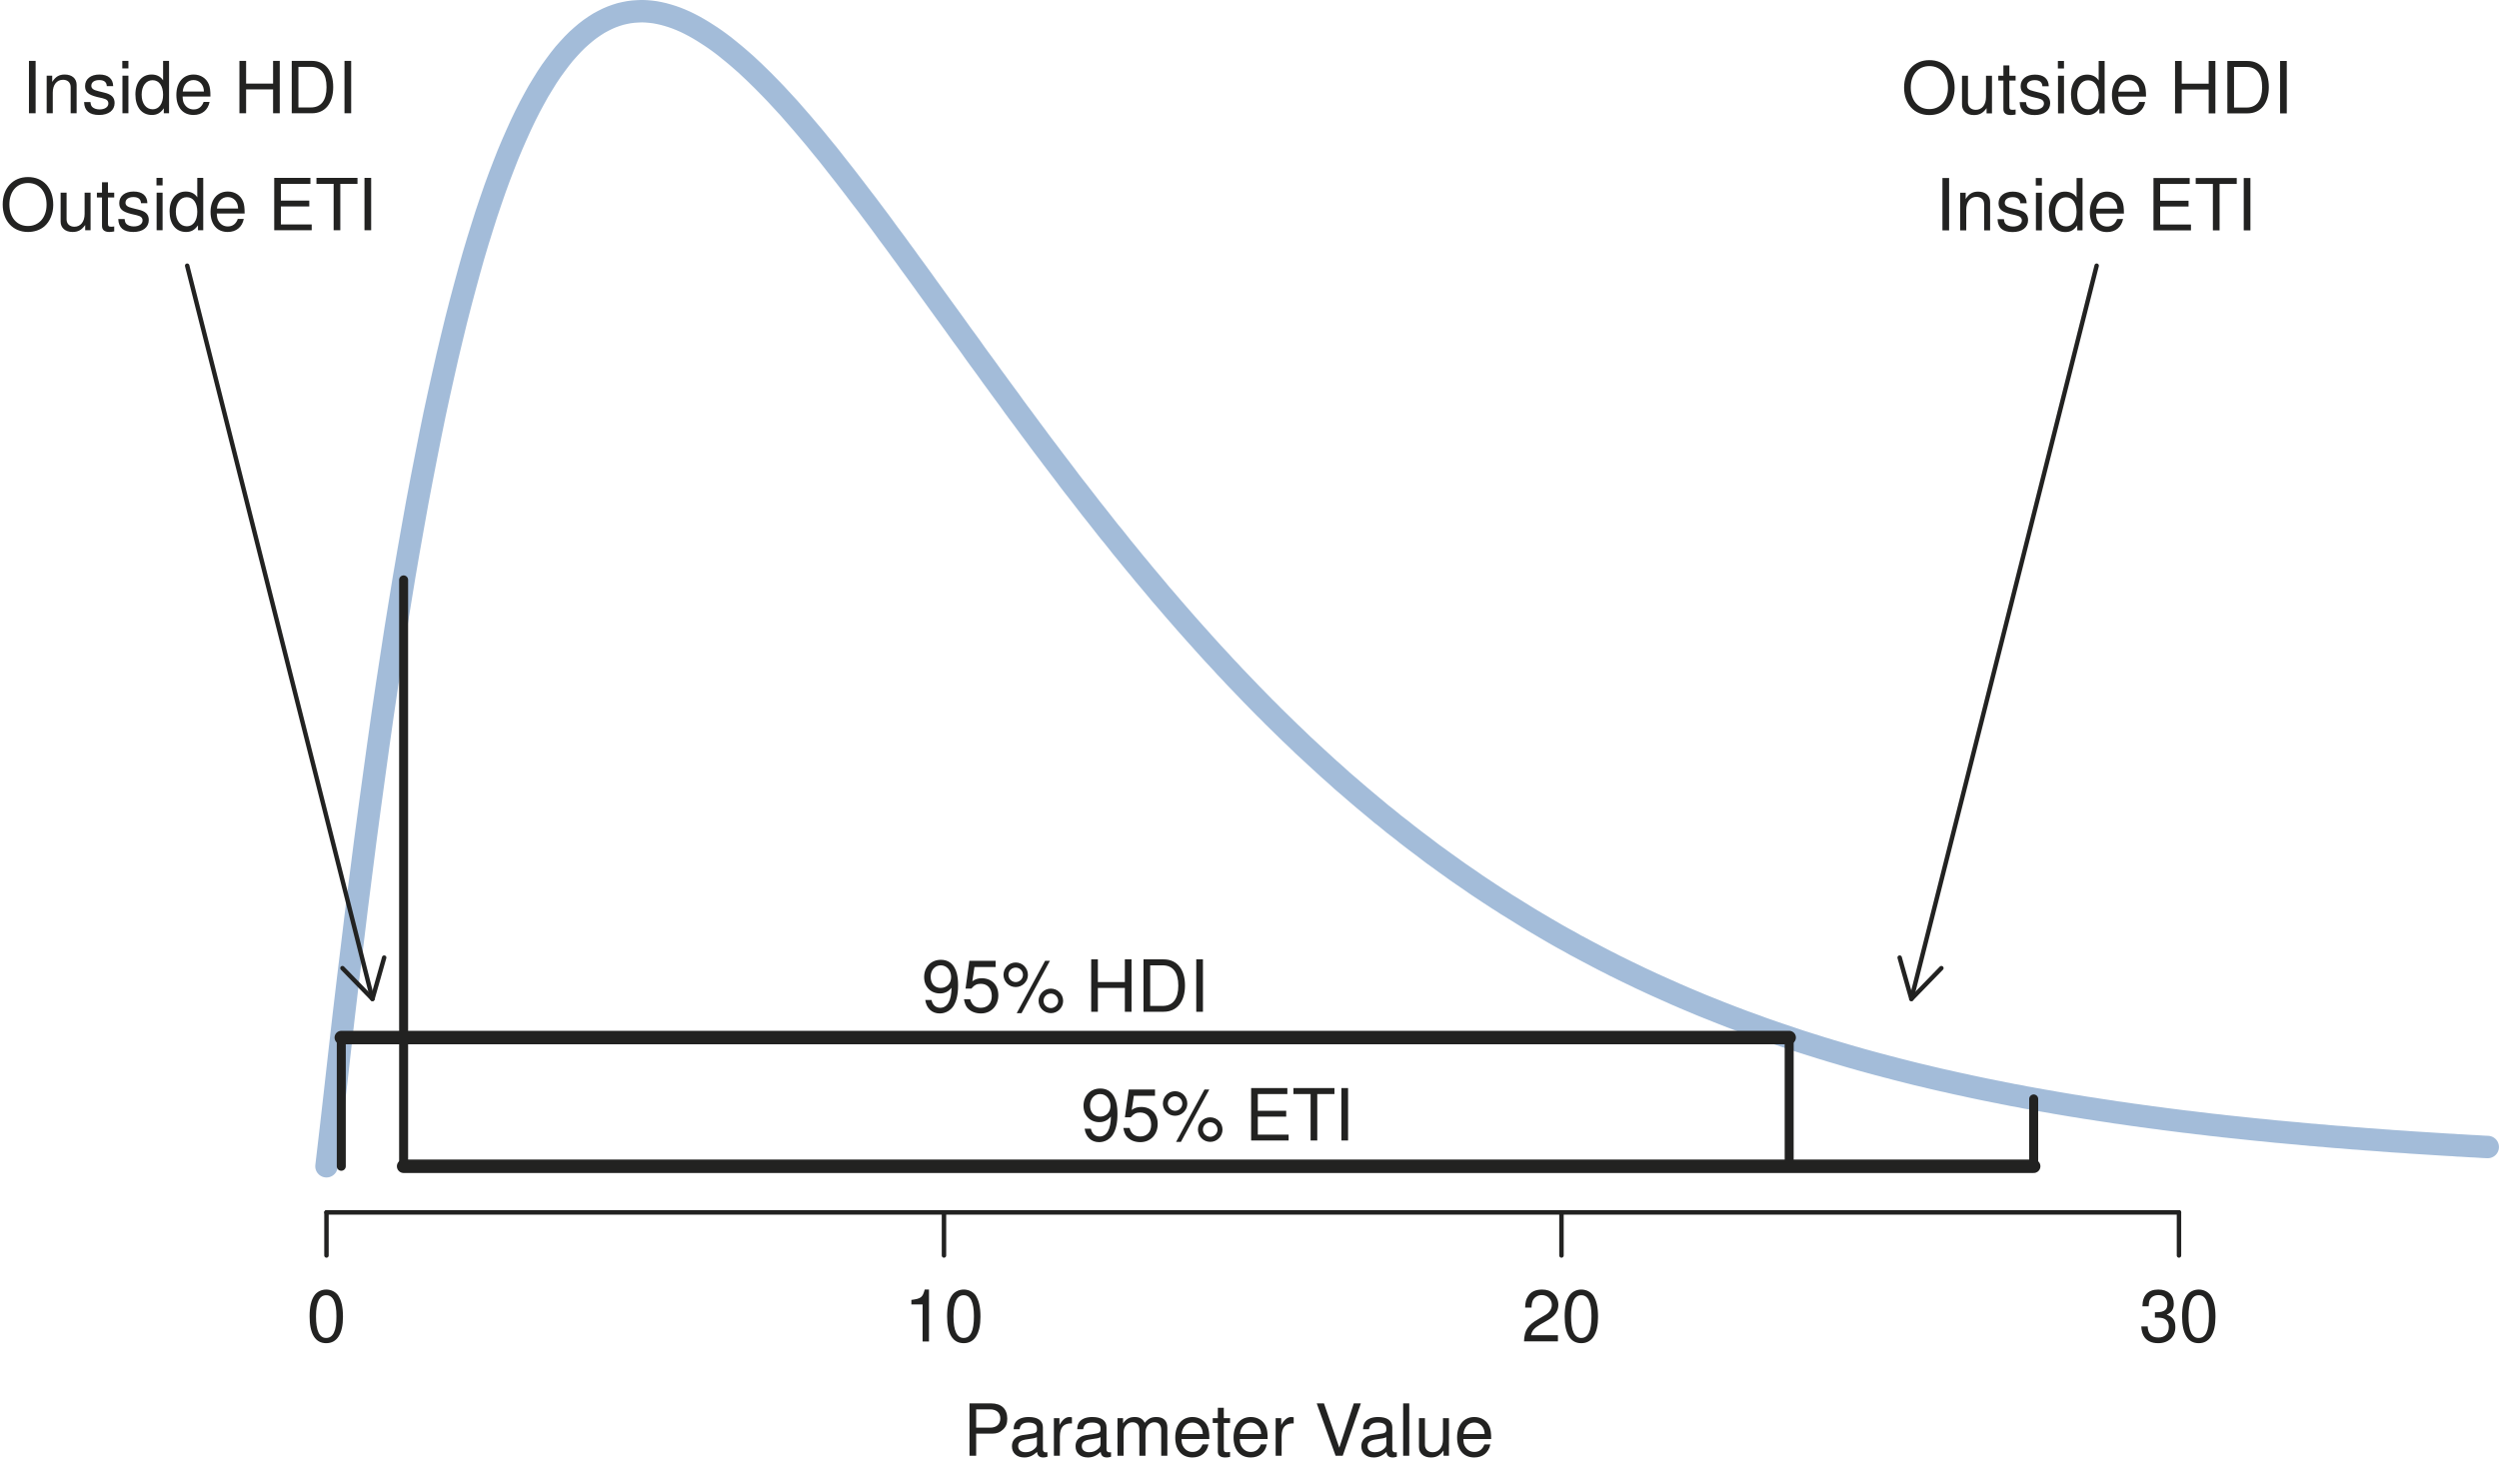
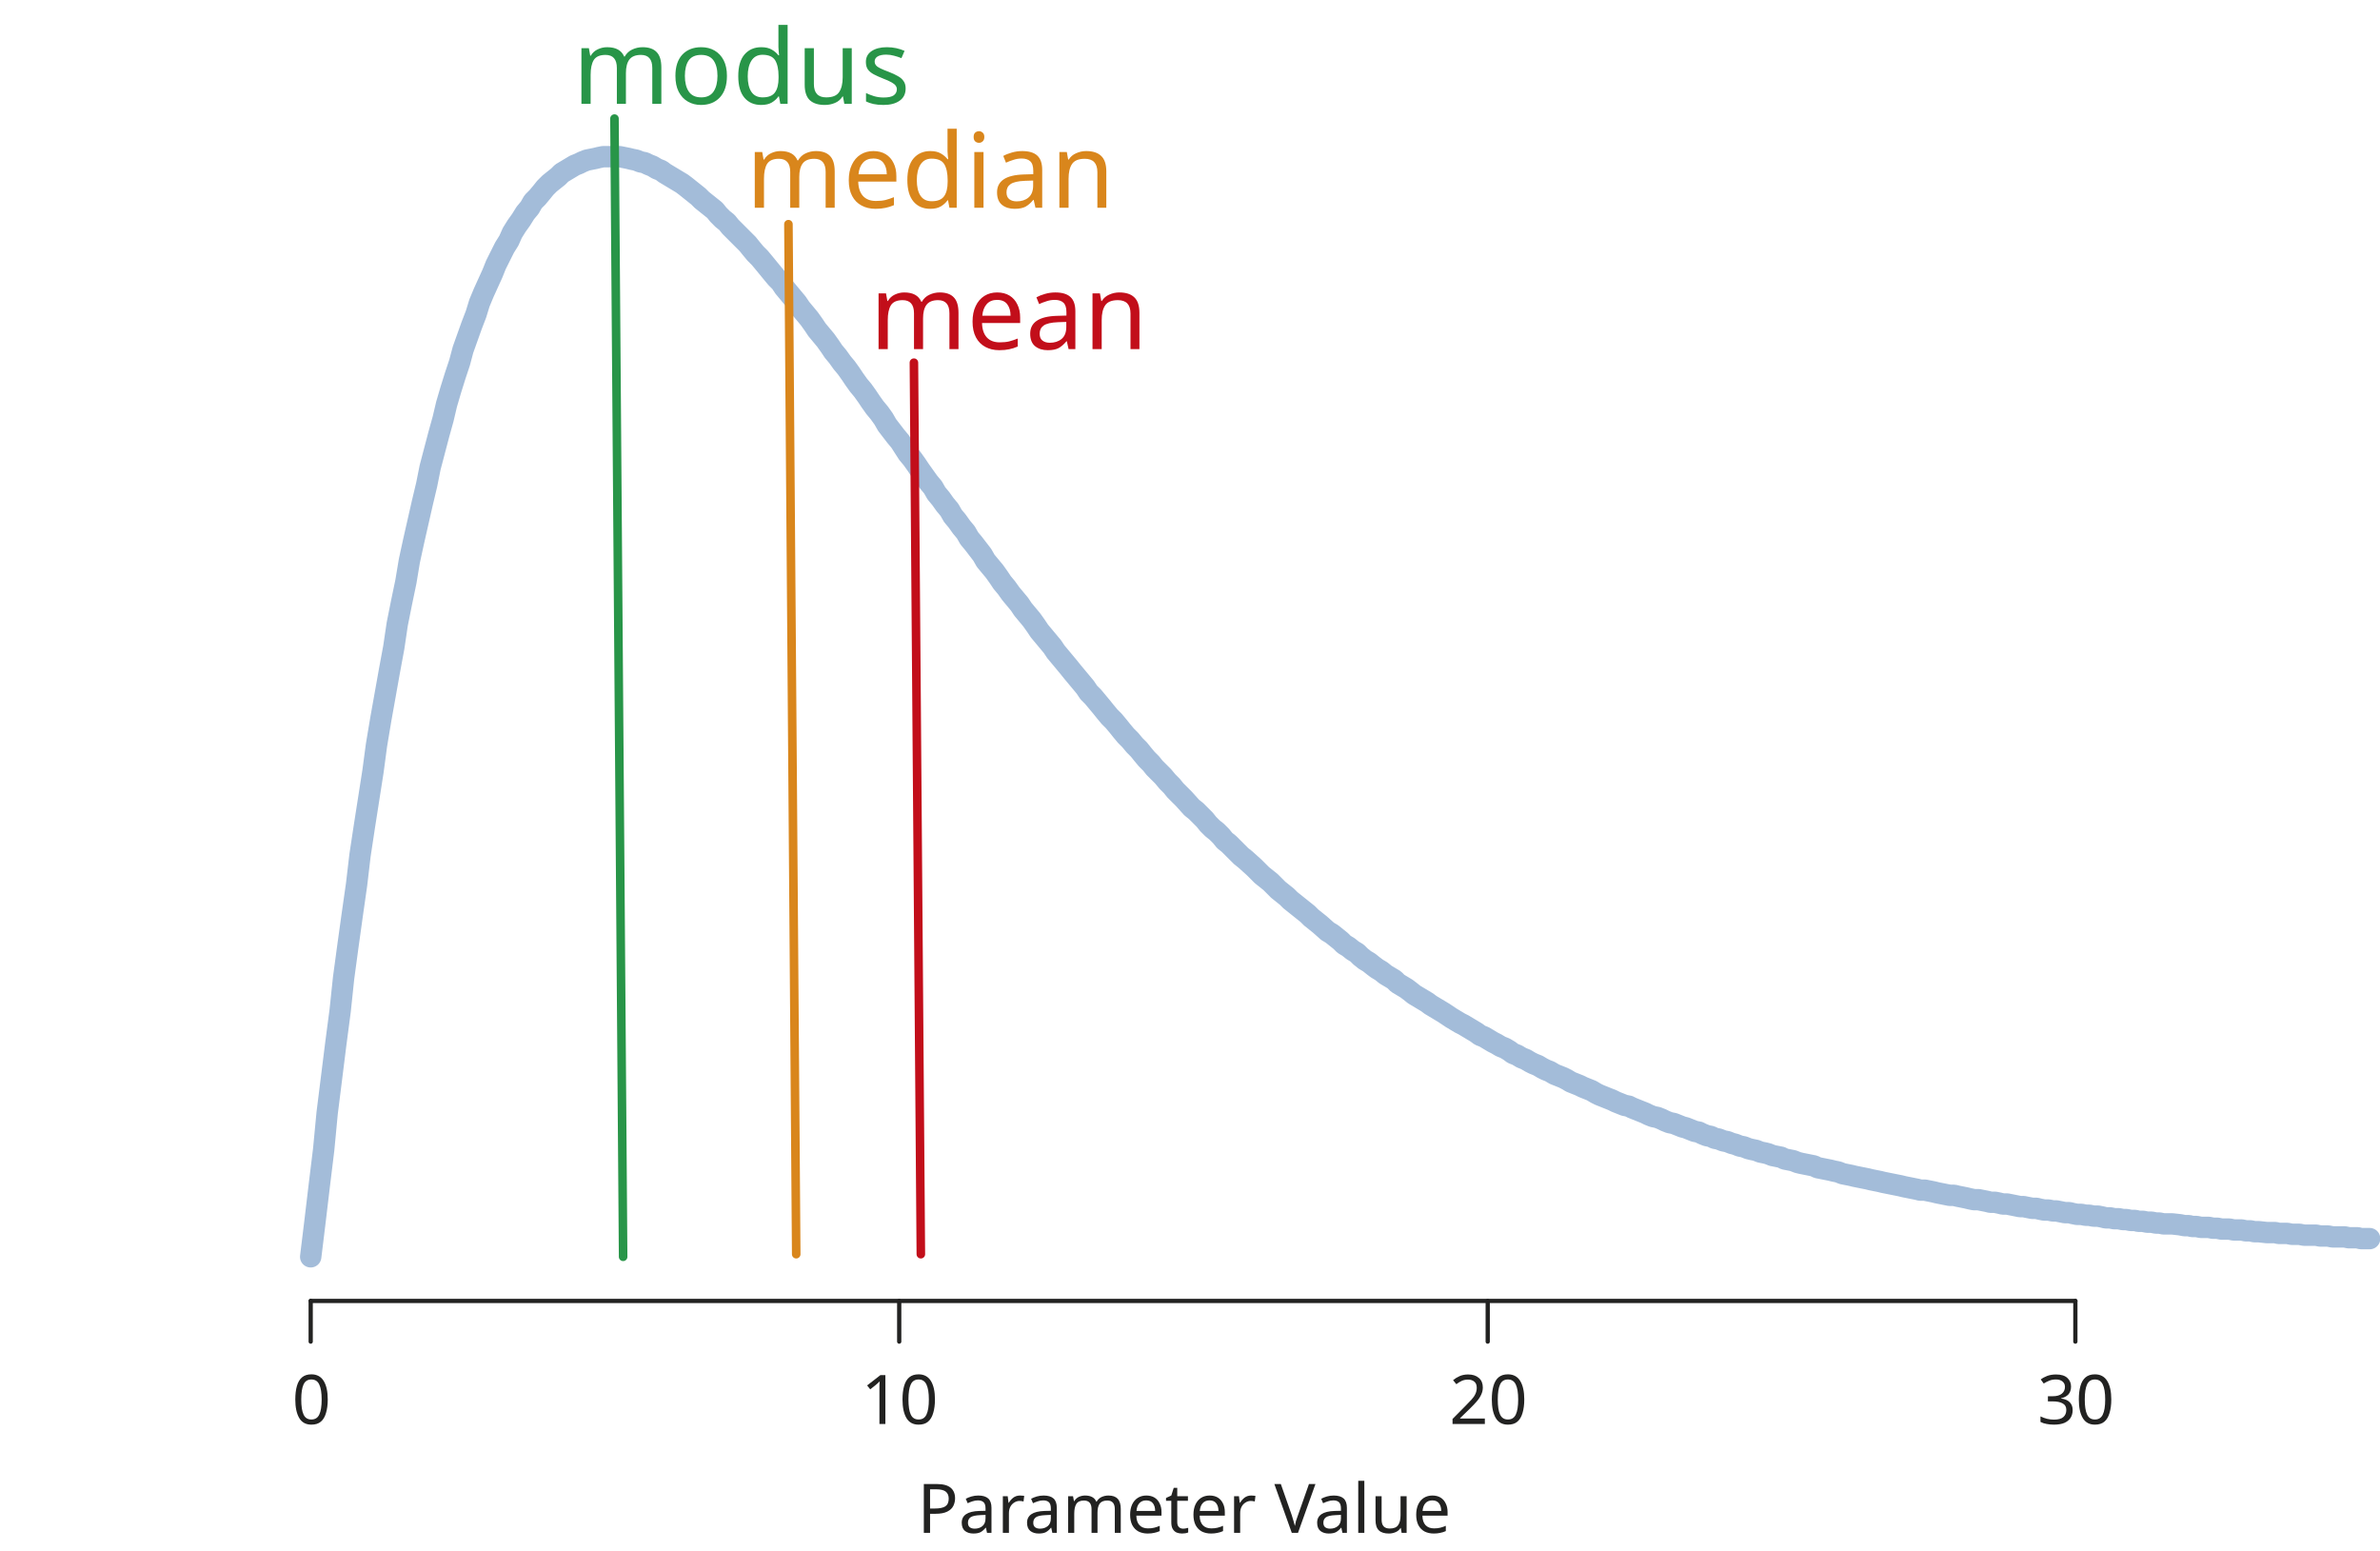
- <svg xmlns="http://www.w3.org/2000/svg" id="Ebene_1" data-name="Ebene 1" viewBox="0 0 275.03 162.24">
-   <defs>
-     <style>.cls-1,.cls-2,.cls-4,.cls-5{fill:none;stroke-linecap:round;stroke-linejoin:round;}.cls-1{stroke:#a3bcd9;stroke-width:2.47px;}.cls-2,.cls-4,.cls-5{stroke:#222221;}.cls-2{stroke-width:0.49px;}.cls-3{font-size:7.91px;fill:#222221;font-family:Helvetica;}.cls-4{stroke-width:1.48px;}.cls-5{stroke-width:0.99px;}</style>
-   </defs>
-   <polyline class="cls-1" points="35.93 128.39 36.41 124.3 36.89 120.09 37.36 115.92 37.83 111.8 38.31 107.76 38.79 103.81 39.26 99.94 39.74 96.16 40.21 92.48 40.69 88.88 41.17 85.38 41.64 81.98 42.11 78.66 42.59 75.43 43.07 72.3 43.54 69.25 44.02 66.29 44.49 63.42 44.97 60.63 45.45 57.93 45.92 55.31 46.4 52.78 46.88 50.32 47.35 47.94 47.82 45.64 48.3 43.42 48.78 41.27 49.25 39.19 49.73 37.18 50.2 35.25 50.68 33.38 51.16 31.58 51.63 29.85 52.1 28.18 52.58 26.57 53.06 25.03 53.53 23.55 54.01 22.13 54.48 20.77 54.96 19.46 55.44 18.21 55.91 17.01 56.39 15.87 56.87 14.78 57.34 13.74 57.81 12.76 58.29 11.81 58.77 10.92 59.24 10.07 59.72 9.28 60.19 8.52 60.67 7.8 61.15 7.14 61.62 6.51 62.09 5.92 62.58 5.37 63.05 4.86 63.52 4.39 64 3.96 64.47 3.56 64.95 3.19 65.43 2.86 65.9 2.56 66.38 2.3 66.86 2.06 67.33 1.86 67.8 1.69 68.28 1.54 68.76 1.43 69.23 1.34 69.71 1.28 70.18 1.25 70.66 1.23 71.14 1.25 71.61 1.29 72.08 1.35 72.56 1.44 73.04 1.55 73.51 1.68 73.99 1.83 74.47 2 74.94 2.19 75.42 2.4 75.89 2.63 76.37 2.88 76.85 3.15 77.32 3.43 77.79 3.73 78.27 4.04 78.75 4.37 79.22 4.71 79.7 5.07 80.17 5.45 80.65 5.84 81.13 6.24 81.6 6.65 82.08 7.07 82.55 7.51 83.03 7.96 83.5 8.42 83.98 8.89 84.45 9.37 84.93 9.86 85.41 10.36 85.88 10.87 86.36 11.39 86.84 11.91 87.31 12.45 87.78 12.99 88.26 13.54 89.21 14.66 89.69 15.23 90.16 15.81 90.64 16.4 91.12 16.98 91.59 17.58 92.06 18.18 92.54 18.79 93.02 19.4 93.49 20.01 93.97 20.63 94.44 21.25 94.92 21.88 95.4 22.5 95.87 23.13 96.35 23.77 96.83 24.41 97.3 25.05 97.77 25.7 98.25 26.34 98.73 26.99 99.2 27.64 99.68 28.29 100.15 28.95 100.63 29.6 101.11 30.26 101.58 30.91 102.05 31.57 102.53 32.23 103.48 33.55 103.96 34.21 104.91 35.52 105.39 36.19 105.86 36.85 106.34 37.5 106.82 38.16 107.29 38.83 107.76 39.48 108.24 40.13 108.72 40.79 109.19 41.45 109.67 42.1 110.14 42.75 110.62 43.4 111.1 44.05 111.57 44.71 112.04 45.35 112.52 45.99 113.47 47.28 113.95 47.92 114.42 48.56 114.9 49.2 115.38 49.83 115.85 50.46 116.33 51.09 116.81 51.72 117.28 52.34 117.75 52.97 118.23 53.59 118.71 54.2 119.18 54.81 119.66 55.43 120.13 56.04 120.61 56.64 121.09 57.25 121.56 57.85 122.03 58.45 122.52 59.04 122.99 59.63 123.46 60.23 123.94 60.81 124.42 61.4 124.89 61.98 125.37 62.55 125.84 63.13 126.32 63.7 126.8 64.27 127.27 64.83 127.74 65.4 128.22 65.95 128.7 66.51 129.17 67.06 129.65 67.61 130.12 68.15 130.6 68.7 131.08 69.24 131.55 69.77 132.03 70.3 132.5 70.83 132.98 71.36 133.45 71.88 134.41 72.91 134.88 73.43 135.36 73.93 135.83 74.44 136.31 74.94 136.79 75.44 137.73 76.42 138.21 76.91 138.69 77.4 139.16 77.88 139.64 78.35 140.11 78.83 140.59 79.3 141.07 79.77 141.54 80.23 142.01 80.69 142.5 81.15 143.44 82.06 143.92 82.5 144.87 83.38 145.35 83.82 145.82 84.25 146.3 84.69 146.78 85.11 147.25 85.53 147.72 85.96 148.2 86.37 148.68 86.78 149.15 87.19 149.63 87.6 150.1 88 150.58 88.4 151.06 88.8 151.53 89.19 152 89.59 152.49 89.97 153.43 90.74 153.91 91.11 154.39 91.48 154.86 91.86 155.34 92.23 155.81 92.59 156.29 92.95 156.77 93.31 157.24 93.67 157.71 94.03 158.19 94.37 158.67 94.72 159.14 95.06 159.62 95.4 160.09 95.74 160.57 96.08 161.05 96.41 161.52 96.73 162 97.06 162.47 97.39 162.95 97.71 163.42 98.02 163.9 98.34 164.38 98.65 164.85 98.96 165.33 99.26 165.8 99.57 166.28 99.86 166.76 100.16 167.71 100.75 168.18 101.04 168.66 101.33 169.13 101.61 169.61 101.89 170.08 102.17 170.56 102.45 171.04 102.73 171.51 103 171.99 103.27 172.47 103.53 172.94 103.79 173.41 104.06 173.89 104.31 174.37 104.57 174.84 104.82 175.32 105.07 175.79 105.32 176.27 105.57 176.75 105.82 177.22 106.05 177.69 106.3 178.17 106.53 178.65 106.77 179.12 107 179.6 107.23 180.08 107.46 180.55 107.69 181.03 107.91 181.5 108.13 181.97 108.35 182.46 108.57 182.93 108.78 183.4 108.99 183.88 109.2 184.36 109.42 184.83 109.62 185.31 109.83 185.78 110.03 186.26 110.23 186.74 110.43 187.21 110.63 187.68 110.82 188.16 111.01 188.64 111.2 189.11 111.39 189.59 111.58 190.06 111.76 190.54 111.95 191.02 112.13 191.49 112.31 191.97 112.49 192.45 112.66 192.92 112.83 193.39 113 193.87 113.18 194.35 113.35 194.82 113.51 195.3 113.68 195.77 113.84 196.25 114 196.73 114.16 197.2 114.32 197.67 114.48 198.15 114.64 198.63 114.79 199.1 114.94 199.58 115.09 200.06 115.24 200.53 115.39 201.01 115.53 201.48 115.68 201.96 115.82 202.44 115.96 202.91 116.1 203.38 116.24 203.86 116.38 204.34 116.51 204.81 116.65 205.29 116.78 205.76 116.91 206.24 117.04 206.72 117.17 207.19 117.29 207.66 117.42 208.15 117.54 208.62 117.67 209.09 117.79 209.57 117.91 210.04 118.03 210.52 118.15 211 118.27 211.47 118.38 211.95 118.49 212.43 118.61 212.9 118.72 213.37 118.83 213.85 118.94 214.33 119.04 214.8 119.15 215.28 119.26 215.75 119.36 216.23 119.46 216.71 119.57 217.18 119.67 217.65 119.77 218.13 119.87 218.61 119.97 219.08 120.06 219.56 120.16 220.04 120.25 220.51 120.35 220.99 120.44 221.46 120.54 221.94 120.62 222.42 120.71 222.89 120.81 223.36 120.89 223.84 120.98 224.32 121.06 224.79 121.15 225.27 121.23 225.75 121.31 226.22 121.4 226.7 121.48 227.17 121.56 227.65 121.64 228.12 121.72 228.6 121.79 229.07 121.87 229.55 121.95 230.03 122.02 230.5 122.09 230.98 122.17 231.45 122.24 231.93 122.31 232.41 122.38 232.88 122.46 233.35 122.52 233.83 122.59 234.31 122.66 234.78 122.73 235.26 122.79 235.73 122.86 236.21 122.92 236.69 122.99 237.16 123.05 237.63 123.11 238.12 123.18 238.59 123.24 239.06 123.3 239.54 123.36 240.01 123.42 240.49 123.48 240.97 123.53 241.44 123.59 241.92 123.65 242.4 123.7 242.87 123.76 243.34 123.82 243.82 123.87 244.3 123.92 244.77 123.98 245.25 124.03 245.72 124.08 246.2 124.13 246.68 124.18 247.15 124.23 247.62 124.28 248.1 124.33 248.58 124.38 249.05 124.42 249.53 124.47 250.01 124.52 250.48 124.57 250.96 124.61 251.91 124.7 252.39 124.74 252.86 124.78 253.33 124.83 253.81 124.87 254.29 124.92 254.76 124.95 255.24 125 255.72 125.03 256.19 125.08 256.67 125.12 257.14 125.16 257.62 125.19 258.1 125.23 259.04 125.31 259.52 125.34 260 125.38 260.47 125.42 260.95 125.45 261.9 125.52 262.38 125.56 262.85 125.59 263.32 125.63 263.8 125.66 264.28 125.69 264.75 125.72 265.23 125.76 265.7 125.79 266.18 125.82 266.66 125.85 267.13 125.88 267.61 125.91 268.08 125.94 268.56 125.97 269.03 126 269.51 126.03 269.99 126.05 270.46 126.09 270.94 126.11 271.41 126.14 271.89 126.17 272.37 126.19 272.84 126.22 273.31 126.25 273.79 126.27" />
-   <line class="cls-2" x1="239.81" y1="133.47" x2="239.81" y2="138.21" />
-   <line class="cls-2" x1="171.85" y1="133.47" x2="171.85" y2="138.21" />
-   <line class="cls-2" x1="103.89" y1="133.47" x2="103.89" y2="138.21" />
-   <line class="cls-2" x1="35.93" y1="133.47" x2="35.93" y2="138.21" />
-   <line class="cls-2" x1="35.93" y1="133.47" x2="239.81" y2="133.47" />
-   <text class="cls-3" transform="translate(167.46 147.68)">20</text>
-   <text class="cls-3" transform="translate(33.73 147.68)">0</text>
-   <text class="cls-3" transform="translate(99.49 147.68)">1</text>
-   <text class="cls-3" transform="translate(103.89 147.68)">0</text>
-   <text class="cls-3" transform="translate(235.41 147.68)">3</text>
-   <text class="cls-3" transform="translate(239.81 147.68)">0</text>
-   <line class="cls-4" x1="37.56" y1="114.22" x2="196.91" y2="114.22" />
-   <text class="cls-3" transform="translate(101.41 111.38)">95% HDI</text>
-   <line class="cls-5" x1="196.91" y1="128.39" x2="196.91" y2="114.22" />
-   <line class="cls-5" x1="37.56" y1="128.39" x2="37.56" y2="114.22" />
-   <line class="cls-4" x1="44.42" y1="128.39" x2="223.82" y2="128.39" />
-   <text class="cls-3" transform="translate(118.95 125.55)">95% ETI</text>
-   <line class="cls-5" x1="223.82" y1="128.39" x2="223.82" y2="120.98" />
-   <line class="cls-5" x1="44.42" y1="128.39" x2="44.42" y2="63.84" />
-   <polyline class="cls-2" points="37.69 106.58 40.99 109.97 42.28 105.42" />
-   <line class="cls-2" x1="20.6" y1="29.25" x2="40.99" y2="109.97" />
-   <text class="cls-3" transform="translate(2.39 12.47)">Inside HDI</text>
-   <text class="cls-3" transform="translate(0 25.35)">Outside ETI</text>
-   <polyline class="cls-2" points="209.07 105.42 210.36 109.97 213.66 106.58" />
-   <line class="cls-2" x1="230.75" y1="29.25" x2="210.36" y2="109.97" />
-   <text class="cls-3" transform="translate(209.26 12.48)">Outside HDI</text>
-   <text class="cls-3" transform="translate(212.98 25.36)">Inside ETI</text>
-   <text class="cls-3" transform="translate(105.98 160.26)">Parameter Value</text>
+ <svg xmlns="http://www.w3.org/2000/svg" version="1.1" id="Ebene_1" x="0px" y="0px" viewBox="0 0 275 179.1" style="enable-background:new 0 0 275 179.1;" xml:space="preserve">
+   <style type="text/css">
+ 	.st0{fill:none;stroke:#A3BCD9;stroke-width:2.47;stroke-linecap:round;stroke-linejoin:round;}
+ 	.st1{fill:none;stroke:#222221;stroke-width:0.49;stroke-linecap:round;stroke-linejoin:round;}
+ 	.st2{fill:#222221;}
+ 	.st3{font-family:'ArialMT';}
+ 	.st4{font-size:7.91px;}
+ 	.st5{fill:#222221;stroke:#289548;stroke-width:0.99;stroke-linecap:round;stroke-linejoin:round;}
+ 	.st6{fill:#222221;stroke:#D9861C;stroke-width:0.99;stroke-linecap:round;stroke-linejoin:round;}
+ 	.st7{fill:#222221;stroke:#C20E1A;stroke-width:0.99;stroke-linecap:round;stroke-linejoin:round;}
+ 	.st8{fill:#289548;}
+ 	.st9{font-family:'MyriadPro-Regular';}
+ 	.st10{font-size:12px;}
+ 	.st11{fill:#D9861C;}
+ 	.st12{fill:#C20E1A;}
+ </style>
+   <polyline class="st0" points="35.9,145.2 36.4,141.1 36.9,136.9 37.4,132.8 37.8,128.6 38.3,124.6 38.8,120.6 39.3,116.8 39.7,113   40.2,109.3 40.7,105.7 41.2,102.2 41.6,98.8 42.1,95.5 42.6,92.3 43.1,89.1 43.5,86.1 44,83.1 44.5,80.3 45,77.5 45.5,74.8   45.9,72.1 46.4,69.6 46.9,67.2 47.3,64.8 47.8,62.5 48.3,60.3 48.8,58.1 49.3,56 49.7,54 50.2,52.1 50.7,50.2 51.2,48.4 51.6,46.7   52.1,45 52.6,43.4 53.1,41.9 53.5,40.4 54,39 54.5,37.6 55,36.3 55.4,35 55.9,33.8 56.4,32.7 56.9,31.6 57.3,30.6 57.8,29.6   58.3,28.6 58.8,27.8 59.2,26.9 59.7,26.1 60.2,25.4 60.7,24.6 61.2,24 61.6,23.3 62.1,22.8 62.6,22.2 63,21.7 63.5,21.2 64,20.8   64.5,20.4 64.9,20 65.4,19.7 65.9,19.4 66.4,19.1 66.9,18.9 67.3,18.7 67.8,18.5 68.3,18.4 68.8,18.3 69.2,18.2 69.7,18.1   70.2,18.1 70.7,18.1 71.1,18.1 71.6,18.1 72.1,18.2 72.6,18.3 73,18.4 73.5,18.5 74,18.7 74.5,18.8 74.9,19 75.4,19.2 75.9,19.5   76.4,19.7 76.8,20 77.3,20.3 77.8,20.6 78.3,20.9 78.8,21.2 79.2,21.5 79.7,21.9 80.2,22.3 80.7,22.7 81.1,23.1 81.6,23.5   82.1,23.9 82.6,24.3 83,24.8 83.5,25.3 84,25.7 84.4,26.2 84.9,26.7 85.4,27.2 85.9,27.7 86.4,28.2 86.8,28.7 87.3,29.3 87.8,29.8   88.3,30.4 89.2,31.5 89.7,32.1 90.2,32.6 90.6,33.2 91.1,33.8 91.6,34.4 92.1,35 92.5,35.6 93,36.2 93.5,36.8 94,37.5 94.4,38.1   94.9,38.7 95.4,39.3 95.9,40 96.3,40.6 96.8,41.2 97.3,41.9 97.8,42.5 98.3,43.2 98.7,43.8 99.2,44.5 99.7,45.1 100.2,45.8   100.6,46.4 101.1,47.1 101.6,47.7 102.1,48.4 102.5,49.1 103.5,50.4 104,51 104.9,52.4 105.4,53 105.9,53.7 106.3,54.3 106.8,55   107.3,55.7 107.8,56.3 108.2,57 108.7,57.6 109.2,58.3 109.7,58.9 110.1,59.6 110.6,60.2 111.1,60.9 111.6,61.5 112,62.2   112.5,62.8 113.5,64.1 113.9,64.8 114.4,65.4 114.9,66 115.4,66.7 115.8,67.3 116.3,67.9 116.8,68.6 117.3,69.2 117.8,69.8   118.2,70.4 118.7,71 119.2,71.6 119.7,72.3 120.1,72.9 120.6,73.5 121.1,74.1 121.6,74.7 122,75.3 122.5,75.9 123,76.5 123.5,77.1   123.9,77.6 124.4,78.2 124.9,78.8 125.4,79.4 125.8,80 126.3,80.5 126.8,81.1 127.3,81.7 127.7,82.2 128.2,82.8 128.7,83.3   129.2,83.9 129.6,84.4 130.1,85 130.6,85.5 131.1,86.1 131.6,86.6 132,87.1 132.5,87.7 133,88.2 133.4,88.7 134.4,89.7 134.9,90.3   135.4,90.8 135.8,91.3 136.3,91.8 136.8,92.3 137.7,93.3 138.2,93.7 138.7,94.2 139.2,94.7 139.6,95.2 140.1,95.7 140.6,96.1   141.1,96.6 141.5,97.1 142,97.5 142.5,98 143.4,98.9 143.9,99.3 144.9,100.2 145.4,100.7 145.8,101.1 146.3,101.5 146.8,101.9   147.3,102.4 147.7,102.8 148.2,103.2 148.7,103.6 149.1,104 149.6,104.4 150.1,104.8 150.6,105.2 151.1,105.6 151.5,106 152,106.4   152.5,106.8 153.4,107.6 153.9,107.9 154.4,108.3 154.9,108.7 155.3,109.1 155.8,109.4 156.3,109.8 156.8,110.1 157.2,110.5   157.7,110.9 158.2,111.2 158.7,111.6 159.1,111.9 159.6,112.2 160.1,112.6 160.6,112.9 161.1,113.2 161.5,113.6 162,113.9   162.5,114.2 162.9,114.5 163.4,114.9 163.9,115.2 164.4,115.5 164.9,115.8 165.3,116.1 165.8,116.4 166.3,116.7 166.8,117   167.7,117.6 168.2,117.9 168.7,118.2 169.1,118.4 169.6,118.7 170.1,119 170.6,119.3 171,119.6 171.5,119.8 172,120.1 172.5,120.4   172.9,120.6 173.4,120.9 173.9,121.1 174.4,121.4 174.8,121.7 175.3,121.9 175.8,122.2 176.3,122.4 176.8,122.7 177.2,122.9   177.7,123.1 178.2,123.4 178.6,123.6 179.1,123.8 179.6,124.1 180.1,124.3 180.6,124.5 181,124.7 181.5,125 182,125.2 182.5,125.4   182.9,125.6 183.4,125.8 183.9,126 184.4,126.3 184.8,126.5 185.3,126.7 185.8,126.9 186.3,127.1 186.7,127.3 187.2,127.5   187.7,127.7 188.2,127.8 188.6,128 189.1,128.2 189.6,128.4 190.1,128.6 190.5,128.8 191,129 191.5,129.1 192,129.3 192.4,129.5   192.9,129.7 193.4,129.8 193.9,130 194.4,130.2 194.8,130.3 195.3,130.5 195.8,130.7 196.3,130.8 196.7,131 197.2,131.2   197.7,131.3 198.1,131.5 198.6,131.6 199.1,131.8 199.6,131.9 200.1,132.1 200.5,132.2 201,132.4 201.5,132.5 202,132.7   202.4,132.8 202.9,132.9 203.4,133.1 203.9,133.2 204.3,133.3 204.8,133.5 205.3,133.6 205.8,133.7 206.2,133.9 206.7,134   207.2,134.1 207.7,134.3 208.1,134.4 208.6,134.5 209.1,134.6 209.6,134.7 210,134.9 210.5,135 211,135.1 211.5,135.2 211.9,135.3   212.4,135.4 212.9,135.6 213.4,135.7 213.9,135.8 214.3,135.9 214.8,136 215.3,136.1 215.8,136.2 216.2,136.3 216.7,136.4   217.2,136.5 217.6,136.6 218.1,136.7 218.6,136.8 219.1,136.9 219.6,137 220,137.1 220.5,137.2 221,137.3 221.5,137.4 221.9,137.5   222.4,137.5 222.9,137.6 223.4,137.7 223.8,137.8 224.3,137.9 224.8,138 225.3,138.1 225.8,138.1 226.2,138.2 226.7,138.3   227.2,138.4 227.6,138.5 228.1,138.6 228.6,138.6 229.1,138.7 229.6,138.8 230,138.9 230.5,138.9 231,139 231.4,139.1 231.9,139.1   232.4,139.2 232.9,139.3 233.4,139.4 233.8,139.4 234.3,139.5 234.8,139.6 235.3,139.6 235.7,139.7 236.2,139.8 236.7,139.8   237.2,139.9 237.6,139.9 238.1,140 238.6,140.1 239.1,140.1 239.5,140.2 240,140.3 240.5,140.3 241,140.4 241.4,140.4 241.9,140.5   242.4,140.5 242.9,140.6 243.3,140.7 243.8,140.7 244.3,140.8 244.8,140.8 245.3,140.9 245.7,140.9 246.2,141 246.7,141   247.1,141.1 247.6,141.1 248.1,141.2 248.6,141.2 249.1,141.3 249.5,141.3 250,141.4 250.5,141.4 251,141.4 251.9,141.5   252.4,141.6 252.9,141.6 253.3,141.7 253.8,141.7 254.3,141.8 254.8,141.8 255.2,141.8 255.7,141.9 256.2,141.9 256.7,142   257.1,142 257.6,142 258.1,142.1 259,142.1 259.5,142.2 260,142.2 260.5,142.3 261,142.3 261.9,142.4 262.4,142.4 262.9,142.4   263.3,142.5 263.8,142.5 264.3,142.5 264.8,142.6 265.2,142.6 265.7,142.6 266.2,142.7 266.7,142.7 267.1,142.7 267.6,142.7   268.1,142.8 268.6,142.8 269,142.8 269.5,142.9 270,142.9 270.5,142.9 270.9,142.9 271.4,143 271.9,143 272.4,143 272.8,143.1   273.3,143.1 273.8,143.1 " />
+   <line class="st1" x1="239.8" y1="150.3" x2="239.8" y2="155" />
+   <line class="st1" x1="171.9" y1="150.3" x2="171.9" y2="155" />
+   <line class="st1" x1="103.9" y1="150.3" x2="103.9" y2="155" />
+   <line class="st1" x1="35.9" y1="150.3" x2="35.9" y2="155" />
+   <line class="st1" x1="35.9" y1="150.3" x2="239.8" y2="150.3" />
+   <text transform="matrix(1 0 0 1 167.46 164.5133)" class="st2 st3 st4">20</text>
+   <text transform="matrix(1 0 0 1 33.73 164.5133)" class="st2 st3 st4">0</text>
+   <text transform="matrix(1 0 0 1 99.49 164.5133)" class="st2 st3 st4">1</text>
+   <text transform="matrix(1 0 0 1 103.89 164.5133)" class="st2 st3 st4">0</text>
+   <text transform="matrix(1 0 0 1 235.41 164.5133)" class="st2 st3 st4">3</text>
+   <text transform="matrix(1 0 0 1 239.81 164.5133)" class="st2 st3 st4">0</text>
+   <text transform="matrix(1 0 0 1 105.98 177.0933)" class="st2 st3 st4">Parameter Value</text>
+   <line class="st5" x1="71" y1="13.7" x2="72" y2="145.2" />
+   <line class="st6" x1="91.1" y1="25.9" x2="92" y2="144.9" />
+   <line class="st7" x1="105.6" y1="41.9" x2="106.4" y2="144.9" />
+   <text transform="matrix(1 0 0 1 66.1667 12.0002)" class="st8 st9 st10">modus</text>
+   <text transform="matrix(1 0 0 1 86.1965 24)" class="st11 st9 st10">median</text>
+   <text transform="matrix(1 0 0 1 100.4997 40.3335)" class="st12 st9 st10">mean</text>
</svg>
